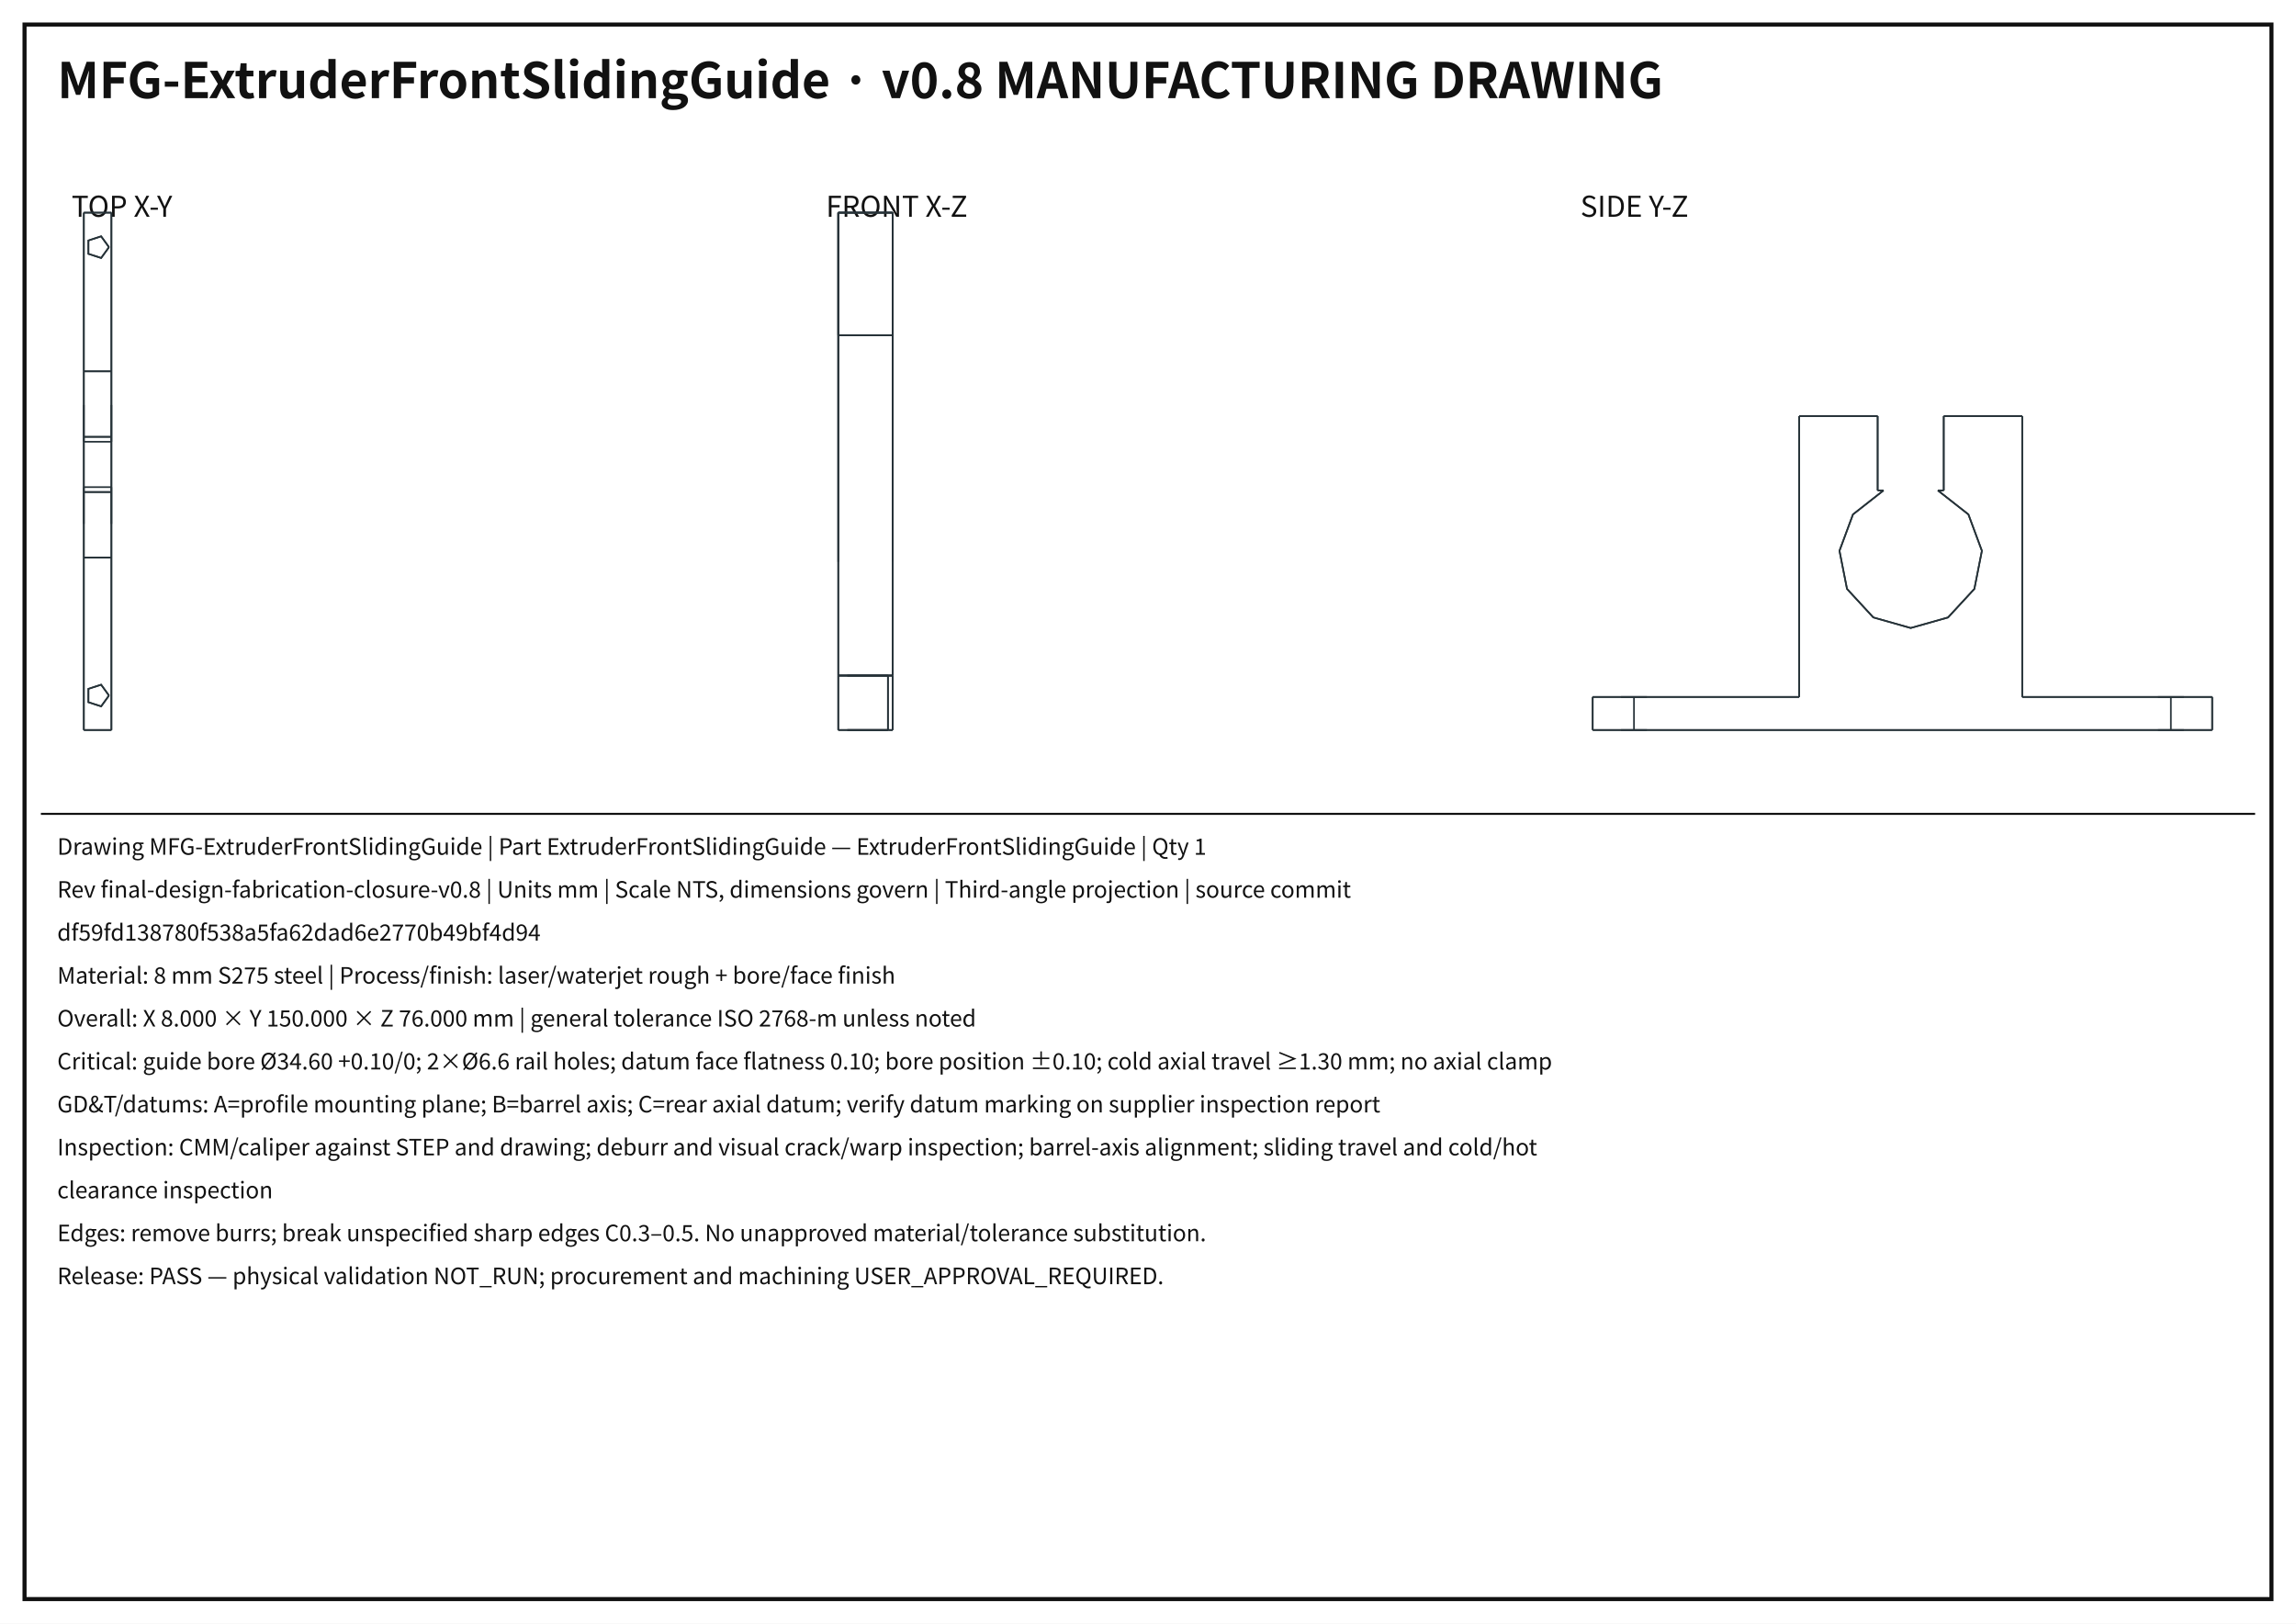
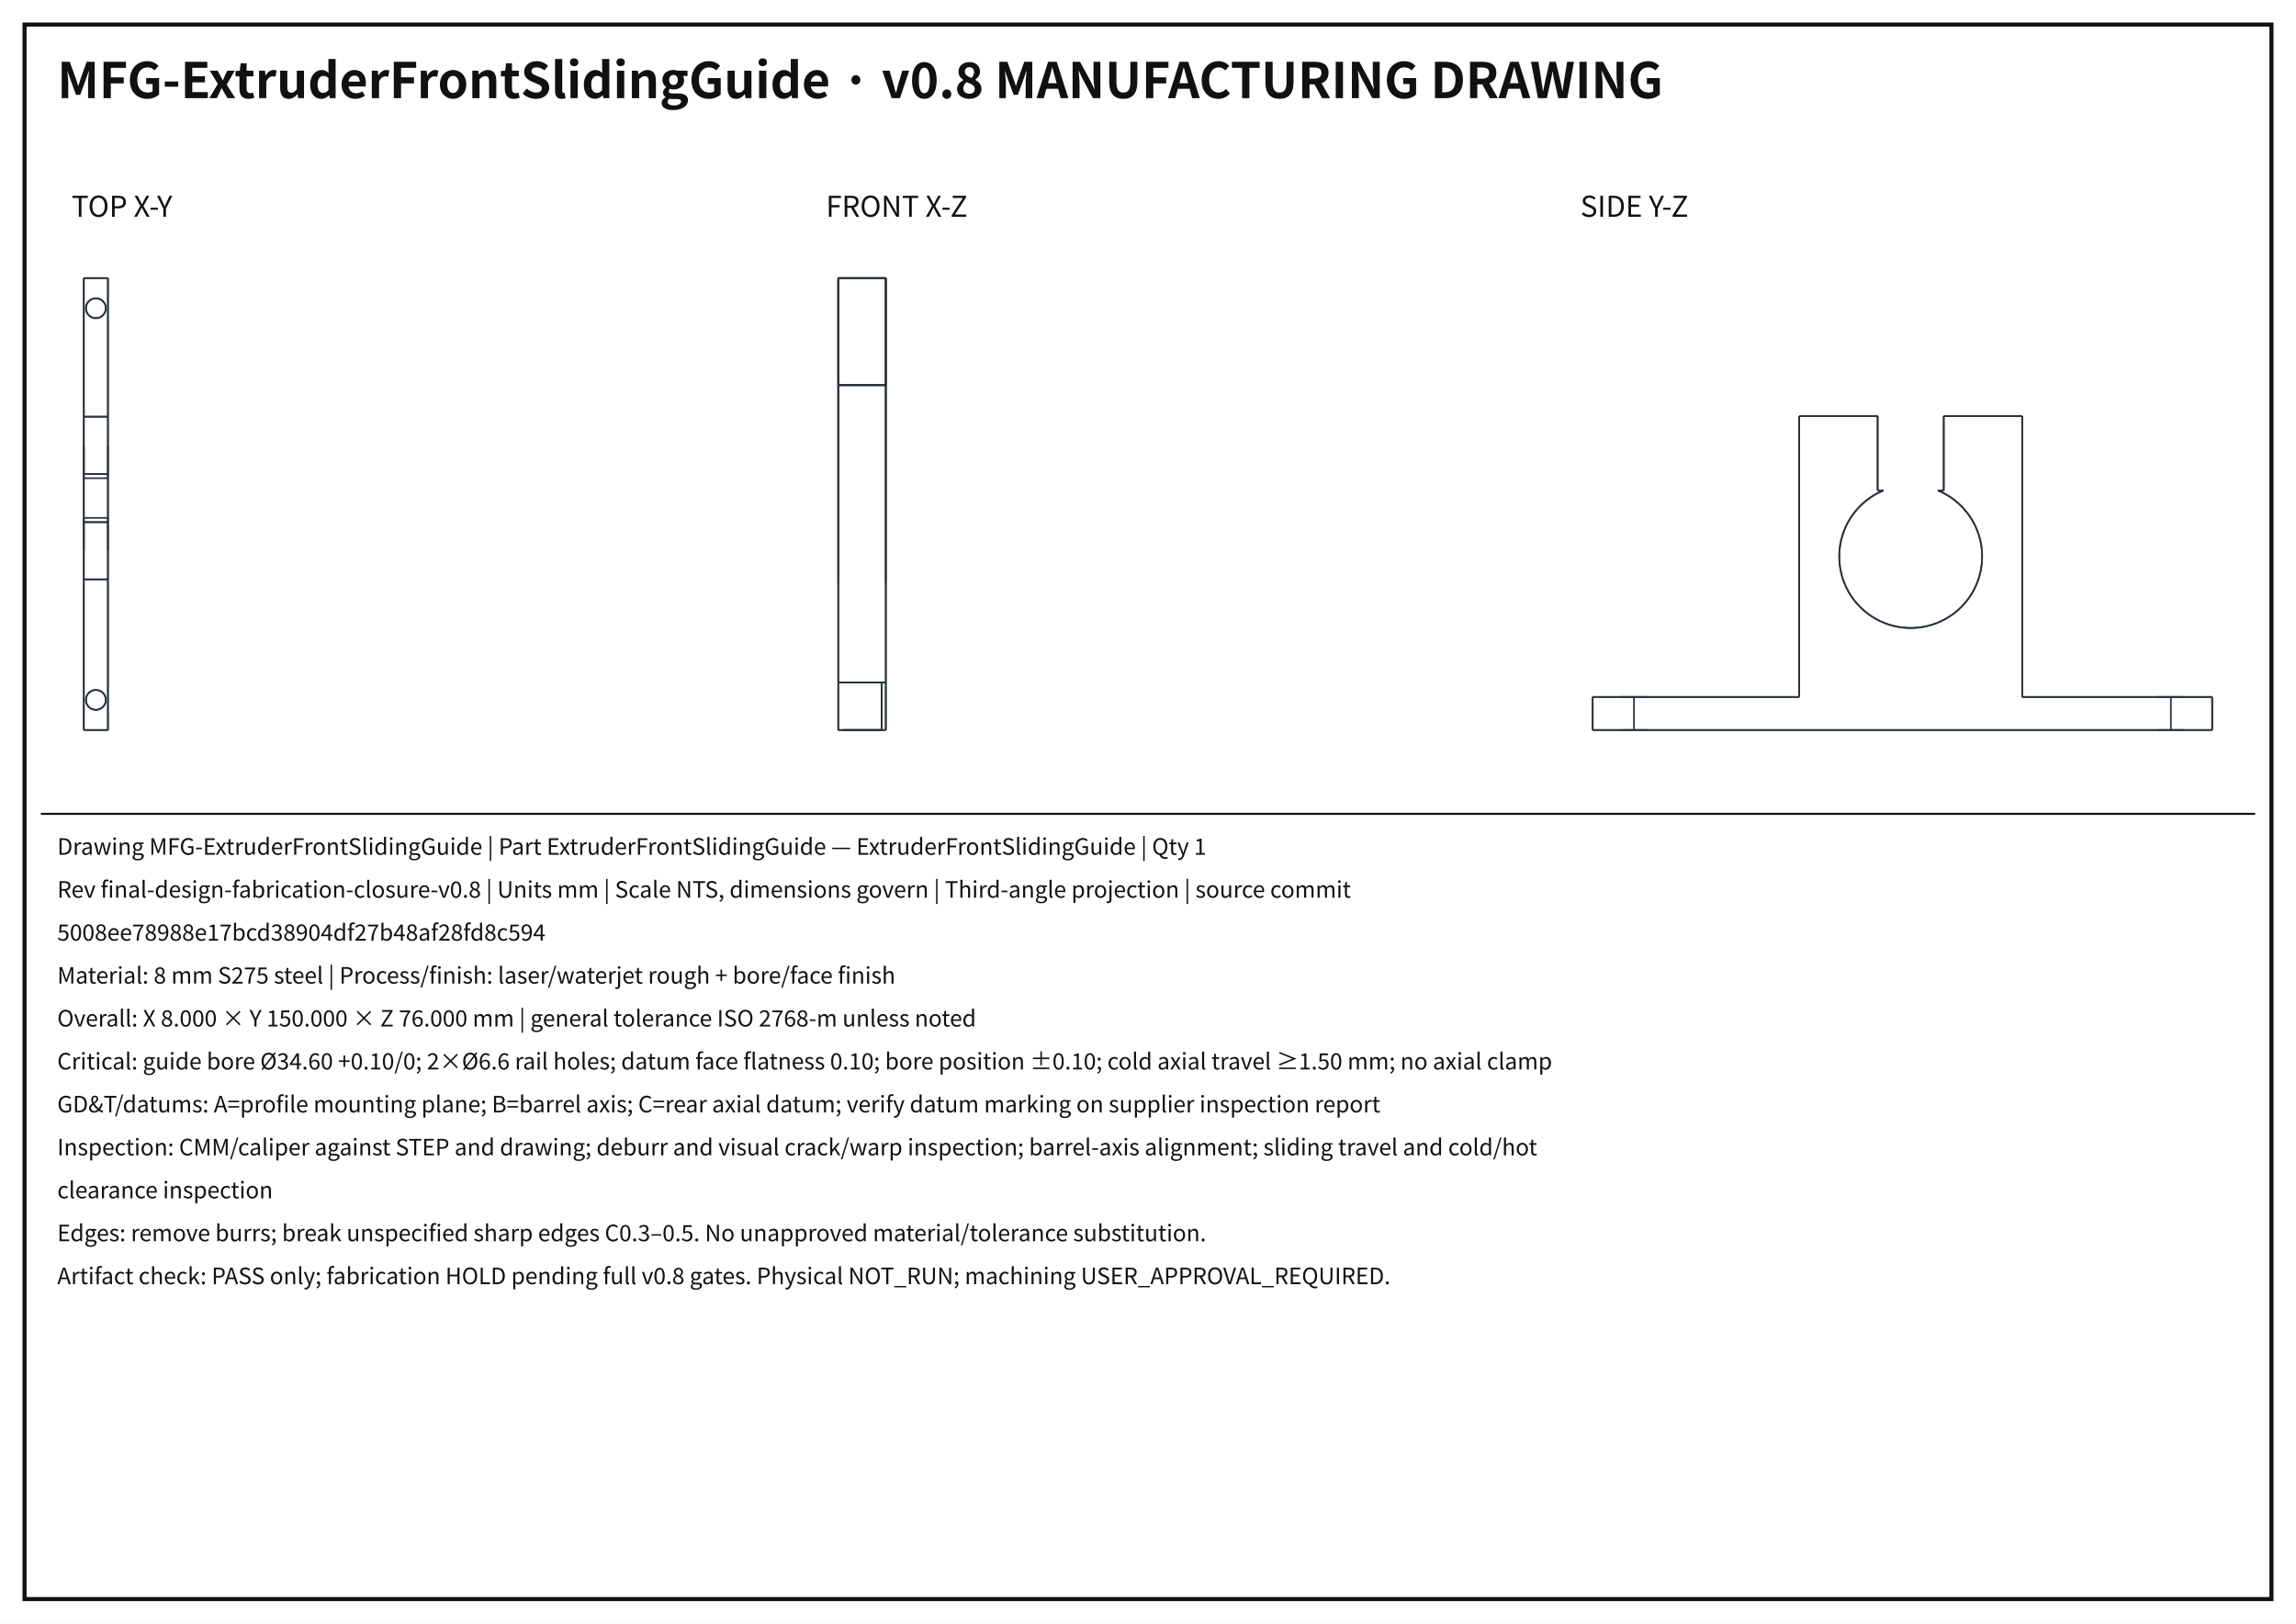
<svg xmlns="http://www.w3.org/2000/svg" width="1123" height="794" viewBox="0 0 1123 794">
  <rect width="1123" height="794" fill="white" />
  <rect x="12" y="12" width="1099" height="770" fill="none" stroke="#111" stroke-width="2" />
  <g font-family="Noto Sans CJK KR,sans-serif" fill="#111">
    <text x="28" y="48" font-size="24" font-weight="bold">MFG-ExtruderFrontSlidingGuide · v0.8 MANUFACTURING DRAWING</text>
    <text x="35" y="106" font-size="14">TOP X-Y</text>
-     <polyline points="41.00,272.67 54.49,272.67" fill="none" stroke="#263238" stroke-width="0.8" />
-     <polyline points="41.00,272.67 41.00,272.67" fill="none" stroke="#263238" stroke-width="0.8" />
-     <polyline points="41.00,272.67 54.49,272.67" fill="none" stroke="#263238" stroke-width="0.8" />
-     <polyline points="54.49,272.67 54.49,272.67" fill="none" stroke="#263238" stroke-width="0.8" />
-     <polyline points="41.00,272.67 41.00,240.62" fill="none" stroke="#263238" stroke-width="0.8" />
-     <polyline points="54.49,272.67 54.49,240.62" fill="none" stroke="#263238" stroke-width="0.8" />
-     <polyline points="41.00,240.62 54.49,240.62" fill="none" stroke="#263238" stroke-width="0.8" />
-     <polyline points="41.00,240.62 54.49,240.62" fill="none" stroke="#263238" stroke-width="0.8" />
-     <polyline points="41.00,240.62 41.00,240.62" fill="none" stroke="#263238" stroke-width="0.8" />
-     <polyline points="54.49,240.62 54.49,240.62" fill="none" stroke="#263238" stroke-width="0.8" />
-     <polyline points="41.00,240.62 41.00,238.22" fill="none" stroke="#263238" stroke-width="0.8" />
-     <polyline points="54.49,240.62 54.49,238.22" fill="none" stroke="#263238" stroke-width="0.8" />
-     <polyline points="41.00,238.22 54.49,238.22" fill="none" stroke="#263238" stroke-width="0.8" />
-     <polyline points="54.49,238.22 54.49,250.70 54.49,256.21 54.49,253.14 54.49,242.39 54.49,227.13 54.49,211.87 54.49,201.11 54.49,198.04 54.49,203.56 54.49,216.03" fill="none" stroke="#263238" stroke-width="0.8" />
-     <polyline points="41.00,238.22 41.00,250.70 41.00,256.21 41.00,253.14 41.00,242.39 41.00,227.13 41.00,211.87 41.00,201.11 41.00,198.04 41.00,203.56 41.00,216.03" fill="none" stroke="#263238" stroke-width="0.8" />
-     <polyline points="41.00,216.03 54.49,216.03" fill="none" stroke="#263238" stroke-width="0.8" />
-     <polyline points="41.00,216.03 41.00,213.63" fill="none" stroke="#263238" stroke-width="0.8" />
-     <polyline points="54.49,216.03 54.49,213.63" fill="none" stroke="#263238" stroke-width="0.8" />
-     <polyline points="41.00,213.63 54.49,213.63" fill="none" stroke="#263238" stroke-width="0.8" />
-     <polyline points="41.00,213.63 41.00,213.63" fill="none" stroke="#263238" stroke-width="0.8" />
-     <polyline points="41.00,213.63 54.49,213.63" fill="none" stroke="#263238" stroke-width="0.8" />
-     <polyline points="54.49,213.63 54.49,213.63" fill="none" stroke="#263238" stroke-width="0.8" />
-     <polyline points="41.00,213.63 41.00,181.59" fill="none" stroke="#263238" stroke-width="0.8" />
-     <polyline points="54.49,213.63 54.49,181.59" fill="none" stroke="#263238" stroke-width="0.8" />
-     <polyline points="41.00,181.59 54.49,181.59" fill="none" stroke="#263238" stroke-width="0.8" />
-     <polyline points="41.00,181.59 54.49,181.59" fill="none" stroke="#263238" stroke-width="0.8" />
-     <polyline points="41.00,181.59 41.00,181.59" fill="none" stroke="#263238" stroke-width="0.8" />
-     <polyline points="54.49,181.59 54.49,181.59" fill="none" stroke="#263238" stroke-width="0.8" />
-     <polyline points="41.00,357.00 41.00,272.67" fill="none" stroke="#263238" stroke-width="0.8" />
-     <polyline points="41.00,357.00 54.49,357.00" fill="none" stroke="#263238" stroke-width="0.8" />
-     <polyline points="54.49,357.00 54.49,272.67" fill="none" stroke="#263238" stroke-width="0.8" />
-     <polyline points="53.31,340.13 49.47,334.84 43.24,336.86 43.24,343.40 49.47,345.43 53.31,340.13" fill="none" stroke="#263238" stroke-width="0.8" />
-     <polyline points="41.00,181.59 41.00,104.00" fill="none" stroke="#263238" stroke-width="0.8" />
-     <polyline points="54.49,181.59 54.49,104.00" fill="none" stroke="#263238" stroke-width="0.8" />
-     <polyline points="41.00,104.00 54.49,104.00" fill="none" stroke="#263238" stroke-width="0.8" />
-     <polyline points="53.31,120.87 49.47,115.57 43.24,117.60 43.24,124.14 49.47,126.16 53.31,120.87" fill="none" stroke="#263238" stroke-width="0.8" />
-     <polyline points="41.00,357.00 54.49,357.00" fill="none" stroke="#263238" stroke-width="0.8" />
+     <polyline points="41.00,203.77 41.00,136.00" fill="none" stroke="#263238" stroke-width="0.8" />
+     <polyline points="41.00,203.77 52.79,203.77" fill="none" stroke="#263238" stroke-width="0.8" />
+     <polyline points="52.79,203.77 52.79,136.00" fill="none" stroke="#263238" stroke-width="0.8" />
+     <polyline points="41.00,136.00 52.79,136.00" fill="none" stroke="#263238" stroke-width="0.8" />
+     <polyline points="51.76,150.73 51.70,149.99 51.53,149.27 51.25,148.58 50.87,147.94 50.40,147.36 49.84,146.87 49.22,146.46 48.54,146.16 47.82,145.96 47.08,145.87 46.34,145.90 45.60,146.05 44.90,146.30 44.25,146.65 43.66,147.10 43.14,147.64 42.71,148.25 42.38,148.92 42.16,149.63 42.05,150.36 42.05,151.11 42.16,151.84 42.38,152.55 42.71,153.22 43.14,153.83 43.66,154.36 44.25,154.81 44.90,155.17 45.60,155.42 46.34,155.56 47.08,155.59 47.82,155.51 48.54,155.31 49.22,155.00 49.84,154.60 50.40,154.10 50.87,153.53 51.25,152.89 51.53,152.20 51.70,151.48 51.76,150.73" fill="none" stroke="#263238" stroke-width="0.8" />
+     <polyline points="41.00,136.00 52.79,136.00" fill="none" stroke="#263238" stroke-width="0.8" />
+     <polyline points="41.00,136.00 41.00,136.00" fill="none" stroke="#263238" stroke-width="0.8" />
+     <polyline points="52.79,136.00 52.79,136.00" fill="none" stroke="#263238" stroke-width="0.8" />
+     <polyline points="41.00,357.00 41.00,136.00" fill="none" stroke="#263238" stroke-width="0.8" />
+     <polyline points="41.00,357.00 52.79,357.00" fill="none" stroke="#263238" stroke-width="0.8" />
+     <polyline points="52.79,357.00 52.79,136.00" fill="none" stroke="#263238" stroke-width="0.8" />
+     <polyline points="51.76,342.27 51.70,341.52 51.53,340.80 51.25,340.11 50.87,339.47 50.40,338.90 49.84,338.40 49.22,338.00 48.54,337.69 47.82,337.49 47.08,337.41 46.34,337.44 45.60,337.58 44.90,337.83 44.25,338.19 43.66,338.64 43.14,339.17 42.71,339.78 42.38,340.45 42.16,341.16 42.05,341.89 42.05,342.64 42.16,343.37 42.38,344.08 42.71,344.75 43.14,345.36 43.66,345.90 44.25,346.35 44.90,346.70 45.60,346.95 46.34,347.10 47.08,347.13 47.82,347.04 48.54,346.84 49.22,346.54 49.84,346.13 50.40,345.64 50.87,345.06 51.25,344.42 51.53,343.73 51.70,343.01 51.76,342.27" fill="none" stroke="#263238" stroke-width="0.8" />
+     <polyline points="51.76,150.73 51.70,149.99 51.53,149.27 51.25,148.58 50.87,147.94 50.40,147.36 49.84,146.87 49.22,146.46 48.54,146.16 47.82,145.96 47.08,145.87 46.34,145.90 45.60,146.05 44.90,146.30 44.25,146.65 43.66,147.10 43.14,147.64 42.71,148.25 42.38,148.92 42.16,149.63 42.05,150.36 42.05,151.11 42.16,151.84 42.38,152.55 42.71,153.22 43.14,153.83 43.66,154.36 44.25,154.81 44.90,155.17 45.60,155.42 46.34,155.56 47.08,155.59 47.82,155.51 48.54,155.31 49.22,155.00 49.84,154.60 50.40,154.10 50.87,153.53 51.25,152.89 51.53,152.20 51.70,151.48 51.76,150.73" fill="none" stroke="#263238" stroke-width="0.8" />
    <polyline points="41.00,357.00 41.00,357.00" fill="none" stroke="#263238" stroke-width="0.8" />
-     <polyline points="54.49,357.00 54.49,357.00" fill="none" stroke="#263238" stroke-width="0.8" />
-     <polyline points="41.00,104.00 54.49,104.00" fill="none" stroke="#263238" stroke-width="0.8" />
-     <polyline points="41.00,104.00 41.00,104.00" fill="none" stroke="#263238" stroke-width="0.8" />
-     <polyline points="54.49,104.00 54.49,104.00" fill="none" stroke="#263238" stroke-width="0.8" />
-     <polyline points="41.00,357.00 41.00,104.00" fill="none" stroke="#263238" stroke-width="0.8" />
-     <polyline points="54.49,357.00 54.49,104.00" fill="none" stroke="#263238" stroke-width="0.8" />
-     <polyline points="53.31,340.13 49.47,334.84 43.24,336.86 43.24,343.40 49.47,345.43 53.31,340.13" fill="none" stroke="#263238" stroke-width="0.8" />
-     <polyline points="53.31,120.87 49.47,115.57 43.24,117.60 43.24,124.14 49.47,126.16 53.31,120.87" fill="none" stroke="#263238" stroke-width="0.8" />
-     <polyline points="53.31,340.13 53.31,340.13" fill="none" stroke="#263238" stroke-width="0.8" />
-     <polyline points="53.31,120.87 53.31,120.87" fill="none" stroke="#263238" stroke-width="0.8" />
+     <polyline points="41.00,357.00 52.79,357.00" fill="none" stroke="#263238" stroke-width="0.8" />
+     <polyline points="52.79,357.00 52.79,357.00" fill="none" stroke="#263238" stroke-width="0.8" />
+     <polyline points="41.00,357.00 41.00,283.33" fill="none" stroke="#263238" stroke-width="0.8" />
+     <polyline points="52.79,357.00 52.79,283.33" fill="none" stroke="#263238" stroke-width="0.8" />
+     <polyline points="41.00,283.33 52.79,283.33" fill="none" stroke="#263238" stroke-width="0.8" />
+     <polyline points="51.76,342.27 51.70,341.52 51.53,340.80 51.25,340.11 50.87,339.47 50.40,338.90 49.84,338.40 49.22,338.00 48.54,337.69 47.82,337.49 47.08,337.41 46.34,337.44 45.60,337.58 44.90,337.83 44.25,338.19 43.66,338.64 43.14,339.17 42.71,339.78 42.38,340.45 42.16,341.16 42.05,341.89 42.05,342.64 42.16,343.37 42.38,344.08 42.71,344.75 43.14,345.36 43.66,345.90 44.25,346.35 44.90,346.70 45.60,346.95 46.34,347.10 47.08,347.13 47.82,347.04 48.54,346.84 49.22,346.54 49.84,346.13 50.40,345.64 50.87,345.06 51.25,344.42 51.53,343.73 51.70,343.01 51.76,342.27" fill="none" stroke="#263238" stroke-width="0.8" />
+     <polyline points="41.00,283.33 41.00,283.33" fill="none" stroke="#263238" stroke-width="0.8" />
+     <polyline points="41.00,283.33 52.79,283.33" fill="none" stroke="#263238" stroke-width="0.8" />
+     <polyline points="52.79,283.33 52.79,283.33" fill="none" stroke="#263238" stroke-width="0.8" />
+     <polyline points="51.76,342.27 51.76,342.27" fill="none" stroke="#263238" stroke-width="0.8" />
+     <polyline points="41.00,283.33 41.00,255.34" fill="none" stroke="#263238" stroke-width="0.8" />
+     <polyline points="52.79,283.33 52.79,255.34" fill="none" stroke="#263238" stroke-width="0.8" />
+     <polyline points="41.00,255.34 52.79,255.34" fill="none" stroke="#263238" stroke-width="0.8" />
+     <polyline points="41.00,255.34 52.79,255.34" fill="none" stroke="#263238" stroke-width="0.8" />
+     <polyline points="41.00,255.34 41.00,255.34" fill="none" stroke="#263238" stroke-width="0.8" />
+     <polyline points="52.79,255.34 52.79,255.34" fill="none" stroke="#263238" stroke-width="0.8" />
+     <polyline points="41.00,255.34 41.00,253.25" fill="none" stroke="#263238" stroke-width="0.8" />
+     <polyline points="52.79,255.34 52.79,253.25" fill="none" stroke="#263238" stroke-width="0.8" />
+     <polyline points="41.00,253.25 52.79,253.25" fill="none" stroke="#263238" stroke-width="0.8" />
+     <polyline points="52.79,253.25 52.79,254.83 52.79,256.35 52.79,257.82 52.79,259.22 52.79,260.55 52.79,261.80 52.79,262.96 52.79,264.04 52.79,265.02 52.79,265.91 52.79,266.69 52.79,267.36 52.79,267.92 52.79,268.37 52.79,268.71 52.79,268.93 52.79,269.03 52.79,269.02 52.79,268.89 52.79,268.64 52.79,268.27 52.79,267.80 52.79,267.21 52.79,266.51 52.79,265.70 52.79,264.79 52.79,263.79 52.79,262.69 52.79,261.50 52.79,260.23 52.79,258.89 52.79,257.47 52.79,255.99 52.79,254.45 52.79,252.86 52.79,251.22 52.79,249.56 52.79,247.86 52.79,246.15 52.79,244.42 52.79,242.69 52.79,240.96 52.79,239.25 52.79,237.55 52.79,235.88 52.79,234.25 52.79,232.66 52.79,231.12 52.79,229.64 52.79,228.22 52.79,226.87 52.79,225.60 52.79,224.42 52.79,223.32 52.79,222.31 52.79,221.41 52.79,220.60 52.79,219.90 52.79,219.31 52.79,218.83 52.79,218.47 52.79,218.22 52.79,218.09 52.79,218.07 52.79,218.18 52.79,218.40 52.79,218.73 52.79,219.18 52.79,219.75 52.79,220.42 52.79,221.20 52.79,222.08 52.79,223.07 52.79,224.14 52.79,225.31 52.79,226.56 52.79,227.89 52.79,229.29 52.79,230.76 52.79,232.28 52.79,233.86" fill="none" stroke="#263238" stroke-width="0.8" />
+     <polyline points="41.00,253.25 41.00,254.83 41.00,256.35 41.00,257.82 41.00,259.22 41.00,260.55 41.00,261.80 41.00,262.96 41.00,264.04 41.00,265.02 41.00,265.91 41.00,266.69 41.00,267.36 41.00,267.92 41.00,268.37 41.00,268.71 41.00,268.93 41.00,269.03 41.00,269.02 41.00,268.89 41.00,268.64 41.00,268.27 41.00,267.80 41.00,267.21 41.00,266.51 41.00,265.70 41.00,264.79 41.00,263.79 41.00,262.69 41.00,261.50 41.00,260.23 41.00,258.89 41.00,257.47 41.00,255.99 41.00,254.45 41.00,252.86 41.00,251.22 41.00,249.56 41.00,247.86 41.00,246.15 41.00,244.42 41.00,242.69 41.00,240.96 41.00,239.25 41.00,237.55 41.00,235.88 41.00,234.25 41.00,232.66 41.00,231.12 41.00,229.64 41.00,228.22 41.00,226.87 41.00,225.60 41.00,224.42 41.00,223.32 41.00,222.31 41.00,221.41 41.00,220.60 41.00,219.90 41.00,219.31 41.00,218.83 41.00,218.47 41.00,218.22 41.00,218.09 41.00,218.07 41.00,218.18 41.00,218.40 41.00,218.73 41.00,219.18 41.00,219.75 41.00,220.42 41.00,221.20 41.00,222.08 41.00,223.07 41.00,224.14 41.00,225.31 41.00,226.56 41.00,227.89 41.00,229.29 41.00,230.76 41.00,232.28 41.00,233.86" fill="none" stroke="#263238" stroke-width="0.8" />
+     <polyline points="41.00,233.86 52.79,233.86" fill="none" stroke="#263238" stroke-width="0.8" />
+     <polyline points="41.00,233.86 41.00,231.77" fill="none" stroke="#263238" stroke-width="0.8" />
+     <polyline points="52.79,233.86 52.79,231.77" fill="none" stroke="#263238" stroke-width="0.8" />
+     <polyline points="41.00,231.77 52.79,231.77" fill="none" stroke="#263238" stroke-width="0.8" />
+     <polyline points="41.00,231.77 41.00,231.77" fill="none" stroke="#263238" stroke-width="0.8" />
+     <polyline points="41.00,231.77 52.79,231.77" fill="none" stroke="#263238" stroke-width="0.8" />
+     <polyline points="52.79,231.77 52.79,231.77" fill="none" stroke="#263238" stroke-width="0.8" />
+     <polyline points="41.00,231.77 41.00,203.77" fill="none" stroke="#263238" stroke-width="0.8" />
+     <polyline points="52.79,231.77 52.79,203.77" fill="none" stroke="#263238" stroke-width="0.8" />
+     <polyline points="41.00,203.77 52.79,203.77" fill="none" stroke="#263238" stroke-width="0.8" />
+     <polyline points="41.00,203.77 41.00,203.77" fill="none" stroke="#263238" stroke-width="0.8" />
+     <polyline points="52.79,203.77 52.79,203.77" fill="none" stroke="#263238" stroke-width="0.8" />
+     <polyline points="51.76,150.73 51.76,150.73" fill="none" stroke="#263238" stroke-width="0.8" />
    <text x="404" y="106" font-size="14">FRONT X-Z</text>
-     <polyline points="410.00,330.37 436.63,330.37" fill="none" stroke="#263238" stroke-width="0.8" />
-     <polyline points="410.00,330.37 410.00,104.00" fill="none" stroke="#263238" stroke-width="0.8" />
-     <polyline points="410.00,104.00 436.63,104.00" fill="none" stroke="#263238" stroke-width="0.8" />
-     <polyline points="436.63,330.37 436.63,104.00" fill="none" stroke="#263238" stroke-width="0.8" />
-     <polyline points="410.00,104.00 410.00,104.00" fill="none" stroke="#263238" stroke-width="0.8" />
-     <polyline points="436.63,104.00 436.63,104.00" fill="none" stroke="#263238" stroke-width="0.8" />
-     <polyline points="410.00,104.00 436.63,104.00" fill="none" stroke="#263238" stroke-width="0.8" />
-     <polyline points="410.00,163.92 436.63,163.92" fill="none" stroke="#263238" stroke-width="0.8" />
-     <polyline points="410.00,163.92 410.00,104.00" fill="none" stroke="#263238" stroke-width="0.8" />
-     <polyline points="436.63,163.92 436.63,104.00" fill="none" stroke="#263238" stroke-width="0.8" />
-     <polyline points="410.00,163.92 410.00,163.92" fill="none" stroke="#263238" stroke-width="0.8" />
-     <polyline points="436.63,163.92 436.63,163.92" fill="none" stroke="#263238" stroke-width="0.8" />
-     <polyline points="410.00,163.92 436.63,163.92" fill="none" stroke="#263238" stroke-width="0.8" />
-     <polyline points="436.63,163.92 436.63,183.24 436.63,212.58 436.63,243.28 436.63,266.27 436.63,274.78 436.63,266.27 436.63,243.28 436.63,212.58 436.63,183.24 436.63,163.92" fill="none" stroke="#263238" stroke-width="0.8" />
-     <polyline points="410.00,163.92 410.00,183.24 410.00,212.58 410.00,243.28 410.00,266.27 410.00,274.78 410.00,266.27 410.00,243.28 410.00,212.58 410.00,183.24 410.00,163.92" fill="none" stroke="#263238" stroke-width="0.8" />
-     <polyline points="410.00,163.92 436.63,163.92" fill="none" stroke="#263238" stroke-width="0.8" />
-     <polyline points="410.00,163.92 410.00,163.92" fill="none" stroke="#263238" stroke-width="0.8" />
-     <polyline points="436.63,163.92 436.63,163.92" fill="none" stroke="#263238" stroke-width="0.8" />
-     <polyline points="410.00,163.92 436.63,163.92" fill="none" stroke="#263238" stroke-width="0.8" />
-     <polyline points="410.00,163.92 410.00,104.00" fill="none" stroke="#263238" stroke-width="0.8" />
-     <polyline points="410.00,104.00 436.63,104.00" fill="none" stroke="#263238" stroke-width="0.8" />
-     <polyline points="436.63,163.92 436.63,104.00" fill="none" stroke="#263238" stroke-width="0.8" />
-     <polyline points="410.00,104.00 410.00,104.00" fill="none" stroke="#263238" stroke-width="0.8" />
-     <polyline points="436.63,104.00 436.63,104.00" fill="none" stroke="#263238" stroke-width="0.8" />
-     <polyline points="410.00,104.00 436.63,104.00" fill="none" stroke="#263238" stroke-width="0.8" />
-     <polyline points="410.00,330.37 436.63,330.37" fill="none" stroke="#263238" stroke-width="0.8" />
-     <polyline points="410.00,330.37 410.00,104.00" fill="none" stroke="#263238" stroke-width="0.8" />
-     <polyline points="436.63,330.37 436.63,104.00" fill="none" stroke="#263238" stroke-width="0.8" />
-     <polyline points="410.00,330.37 410.00,330.37" fill="none" stroke="#263238" stroke-width="0.8" />
-     <polyline points="410.00,330.37 436.63,330.37" fill="none" stroke="#263238" stroke-width="0.8" />
-     <polyline points="436.63,330.37 436.63,330.37" fill="none" stroke="#263238" stroke-width="0.8" />
-     <polyline points="434.30,330.37 426.71,330.37 414.43,330.37 414.43,330.37 426.71,330.37 434.30,330.37" fill="none" stroke="#263238" stroke-width="0.8" />
-     <polyline points="410.00,330.37 410.00,330.37" fill="none" stroke="#263238" stroke-width="0.8" />
-     <polyline points="436.63,330.37 436.63,330.37" fill="none" stroke="#263238" stroke-width="0.8" />
-     <polyline points="410.00,330.37 436.63,330.37" fill="none" stroke="#263238" stroke-width="0.8" />
-     <polyline points="434.30,330.37 426.71,330.37 414.43,330.37 414.43,330.37 426.71,330.37 434.30,330.37" fill="none" stroke="#263238" stroke-width="0.8" />
-     <polyline points="410.00,357.00 436.63,357.00" fill="none" stroke="#263238" stroke-width="0.8" />
-     <polyline points="410.00,357.00 410.00,330.37" fill="none" stroke="#263238" stroke-width="0.8" />
-     <polyline points="436.63,357.00 436.63,330.37" fill="none" stroke="#263238" stroke-width="0.8" />
-     <polyline points="410.00,357.00 436.63,357.00" fill="none" stroke="#263238" stroke-width="0.8" />
-     <polyline points="410.00,357.00 410.00,330.37" fill="none" stroke="#263238" stroke-width="0.8" />
-     <polyline points="436.63,357.00 436.63,330.37" fill="none" stroke="#263238" stroke-width="0.8" />
+     <polyline points="410.00,333.74 410.00,333.74" fill="none" stroke="#263238" stroke-width="0.8" />
+     <polyline points="410.00,333.74 433.26,333.74" fill="none" stroke="#263238" stroke-width="0.8" />
+     <polyline points="433.26,333.74 433.26,333.74" fill="none" stroke="#263238" stroke-width="0.8" />
+     <polyline points="410.00,333.74 433.26,333.74" fill="none" stroke="#263238" stroke-width="0.8" />
+     <polyline points="431.23,333.74 431.12,333.74 430.78,333.74 430.23,333.74 429.48,333.74 428.55,333.74 427.45,333.74 426.22,333.74 424.88,333.74 423.46,333.74 422.00,333.74 420.53,333.74 419.09,333.74 417.71,333.74 416.42,333.74 415.25,333.74 414.23,333.74 413.38,333.74 412.73,333.74 412.29,333.74 412.06,333.74 412.06,333.74 412.29,333.74 412.73,333.74 413.38,333.74 414.23,333.74 415.25,333.74 416.42,333.74 417.71,333.74 419.09,333.74 420.53,333.74 422.00,333.74 423.46,333.74 424.88,333.74 426.22,333.74 427.45,333.74 428.55,333.74 429.48,333.74 430.23,333.74 430.78,333.74 431.12,333.74 431.23,333.74" fill="none" stroke="#263238" stroke-width="0.8" />
+     <polyline points="410.00,357.00 433.26,357.00" fill="none" stroke="#263238" stroke-width="0.8" />
+     <polyline points="410.00,357.00 410.00,333.74" fill="none" stroke="#263238" stroke-width="0.8" />
+     <polyline points="433.26,357.00 433.26,333.74" fill="none" stroke="#263238" stroke-width="0.8" />
    <polyline points="410.00,357.00 410.00,357.00" fill="none" stroke="#263238" stroke-width="0.8" />
-     <polyline points="436.63,357.00 436.63,357.00" fill="none" stroke="#263238" stroke-width="0.8" />
-     <polyline points="434.30,357.00 426.71,357.00 414.43,357.00 414.43,357.00 426.71,357.00 434.30,357.00" fill="none" stroke="#263238" stroke-width="0.8" />
-     <polyline points="434.30,357.00 426.71,357.00 414.43,357.00 414.43,357.00 426.71,357.00 434.30,357.00" fill="none" stroke="#263238" stroke-width="0.8" />
-     <polyline points="434.30,357.00 434.30,330.37" fill="none" stroke="#263238" stroke-width="0.8" />
-     <polyline points="434.30,357.00 434.30,330.37" fill="none" stroke="#263238" stroke-width="0.8" />
+     <polyline points="410.00,357.00 433.26,357.00" fill="none" stroke="#263238" stroke-width="0.8" />
+     <polyline points="433.26,357.00 433.26,357.00" fill="none" stroke="#263238" stroke-width="0.8" />
+     <polyline points="431.23,357.00 431.12,357.00 430.78,357.00 430.23,357.00 429.48,357.00 428.55,357.00 427.45,357.00 426.22,357.00 424.88,357.00 423.46,357.00 422.00,357.00 420.53,357.00 419.09,357.00 417.71,357.00 416.42,357.00 415.25,357.00 414.23,357.00 413.38,357.00 412.73,357.00 412.29,357.00 412.06,357.00 412.06,357.00 412.29,357.00 412.73,357.00 413.38,357.00 414.23,357.00 415.25,357.00 416.42,357.00 417.71,357.00 419.09,357.00 420.53,357.00 422.00,357.00 423.46,357.00 424.88,357.00 426.22,357.00 427.45,357.00 428.55,357.00 429.48,357.00 430.23,357.00 430.78,357.00 431.12,357.00 431.23,357.00" fill="none" stroke="#263238" stroke-width="0.8" />
+     <polyline points="431.23,357.00 431.12,357.00 430.78,357.00 430.23,357.00 429.48,357.00 428.55,357.00 427.45,357.00 426.22,357.00 424.88,357.00 423.46,357.00 422.00,357.00 420.53,357.00 419.09,357.00 417.71,357.00 416.42,357.00 415.25,357.00 414.23,357.00 413.38,357.00 412.73,357.00 412.29,357.00 412.06,357.00 412.06,357.00 412.29,357.00 412.73,357.00 413.38,357.00 414.23,357.00 415.25,357.00 416.42,357.00 417.71,357.00 419.09,357.00 420.53,357.00 422.00,357.00 423.46,357.00 424.88,357.00 426.22,357.00 427.45,357.00 428.55,357.00 429.48,357.00 430.23,357.00 430.78,357.00 431.12,357.00 431.23,357.00" fill="none" stroke="#263238" stroke-width="0.8" />
+     <polyline points="410.00,357.00 410.00,333.74" fill="none" stroke="#263238" stroke-width="0.8" />
+     <polyline points="410.00,333.74 433.26,333.74" fill="none" stroke="#263238" stroke-width="0.8" />
+     <polyline points="433.26,357.00 433.26,333.74" fill="none" stroke="#263238" stroke-width="0.8" />
+     <polyline points="410.00,333.74 410.00,333.74" fill="none" stroke="#263238" stroke-width="0.8" />
+     <polyline points="433.26,333.74 433.26,333.74" fill="none" stroke="#263238" stroke-width="0.8" />
+     <polyline points="410.00,333.74 433.26,333.74" fill="none" stroke="#263238" stroke-width="0.8" />
+     <polyline points="431.23,333.74 431.12,333.74 430.78,333.74 430.23,333.74 429.48,333.74 428.55,333.74 427.45,333.74 426.22,333.74 424.88,333.74 423.46,333.74 422.00,333.74 420.53,333.74 419.09,333.74 417.71,333.74 416.42,333.74 415.25,333.74 414.23,333.74 413.38,333.74 412.73,333.74 412.29,333.74 412.06,333.74 412.06,333.74 412.29,333.74 412.73,333.74 413.38,333.74 414.23,333.74 415.25,333.74 416.42,333.74 417.71,333.74 419.09,333.74 420.53,333.74 422.00,333.74 423.46,333.74 424.88,333.74 426.22,333.74 427.45,333.74 428.55,333.74 429.48,333.74 430.23,333.74 430.78,333.74 431.12,333.74 431.23,333.74" fill="none" stroke="#263238" stroke-width="0.8" />
+     <polyline points="410.00,333.74 410.00,136.00" fill="none" stroke="#263238" stroke-width="0.8" />
+     <polyline points="410.00,136.00 433.26,136.00" fill="none" stroke="#263238" stroke-width="0.8" />
+     <polyline points="433.26,333.74 433.26,136.00" fill="none" stroke="#263238" stroke-width="0.8" />
+     <polyline points="431.23,357.00 431.23,333.74" fill="none" stroke="#263238" stroke-width="0.8" />
+     <polyline points="410.00,136.00 410.00,136.00" fill="none" stroke="#263238" stroke-width="0.8" />
+     <polyline points="433.26,136.00 433.26,136.00" fill="none" stroke="#263238" stroke-width="0.8" />
+     <polyline points="410.00,136.00 433.26,136.00" fill="none" stroke="#263238" stroke-width="0.8" />
+     <polyline points="410.00,188.34 433.26,188.34" fill="none" stroke="#263238" stroke-width="0.8" />
+     <polyline points="410.00,188.34 410.00,136.00" fill="none" stroke="#263238" stroke-width="0.8" />
+     <polyline points="433.26,188.34 433.26,136.00" fill="none" stroke="#263238" stroke-width="0.8" />
+     <polyline points="410.00,188.34 410.00,188.34" fill="none" stroke="#263238" stroke-width="0.8" />
+     <polyline points="433.26,188.34 433.26,188.34" fill="none" stroke="#263238" stroke-width="0.8" />
+     <polyline points="410.00,188.34 433.26,188.34" fill="none" stroke="#263238" stroke-width="0.8" />
+     <polyline points="433.26,188.34 433.26,189.75 433.26,191.36 433.26,193.18 433.26,195.18 433.26,197.38 433.26,199.74 433.26,202.26 433.26,204.94 433.26,207.75 433.26,210.69 433.26,213.74 433.26,216.89 433.26,220.12 433.26,223.42 433.26,226.77 433.26,230.16 433.26,233.57 433.26,236.99 433.26,240.40 433.26,243.78 433.26,247.12 433.26,250.40 433.26,253.62 433.26,256.74 433.26,259.77 433.26,262.68 433.26,265.46 433.26,268.10 433.26,270.59 433.26,272.91 433.26,275.06 433.26,277.02 433.26,278.78 433.26,280.35 433.26,281.70 433.26,282.84 433.26,283.76 433.26,284.45 433.26,284.91 433.26,285.15 433.26,285.15 433.26,284.91 433.26,284.45 433.26,283.76 433.26,282.84 433.26,281.70 433.26,280.35 433.26,278.78 433.26,277.02 433.26,275.06 433.26,272.91 433.26,270.59 433.26,268.10 433.26,265.46 433.26,262.68 433.26,259.77 433.26,256.74 433.26,253.62 433.26,250.40 433.26,247.12 433.26,243.78 433.26,240.40 433.26,236.99 433.26,233.57 433.26,230.16 433.26,226.77 433.26,223.42 433.26,220.12 433.26,216.89 433.26,213.74 433.26,210.69 433.26,207.75 433.26,204.94 433.26,202.26 433.26,199.74 433.26,197.38 433.26,195.18 433.26,193.18 433.26,191.36 433.26,189.75 433.26,188.34" fill="none" stroke="#263238" stroke-width="0.8" />
+     <polyline points="410.00,188.34 410.00,189.75 410.00,191.36 410.00,193.18 410.00,195.18 410.00,197.38 410.00,199.74 410.00,202.26 410.00,204.94 410.00,207.75 410.00,210.69 410.00,213.74 410.00,216.89 410.00,220.12 410.00,223.42 410.00,226.77 410.00,230.16 410.00,233.57 410.00,236.99 410.00,240.40 410.00,243.78 410.00,247.12 410.00,250.40 410.00,253.62 410.00,256.74 410.00,259.77 410.00,262.68 410.00,265.46 410.00,268.10 410.00,270.59 410.00,272.91 410.00,275.06 410.00,277.02 410.00,278.78 410.00,280.35 410.00,281.70 410.00,282.84 410.00,283.76 410.00,284.45 410.00,284.91 410.00,285.15 410.00,285.15 410.00,284.91 410.00,284.45 410.00,283.76 410.00,282.84 410.00,281.70 410.00,280.35 410.00,278.78 410.00,277.02 410.00,275.06 410.00,272.91 410.00,270.59 410.00,268.10 410.00,265.46 410.00,262.68 410.00,259.77 410.00,256.74 410.00,253.62 410.00,250.40 410.00,247.12 410.00,243.78 410.00,240.40 410.00,236.99 410.00,233.57 410.00,230.16 410.00,226.77 410.00,223.42 410.00,220.12 410.00,216.89 410.00,213.74 410.00,210.69 410.00,207.75 410.00,204.94 410.00,202.26 410.00,199.74 410.00,197.38 410.00,195.18 410.00,193.18 410.00,191.36 410.00,189.75 410.00,188.34" fill="none" stroke="#263238" stroke-width="0.8" />
+     <polyline points="410.00,188.34 433.26,188.34" fill="none" stroke="#263238" stroke-width="0.8" />
+     <polyline points="410.00,188.34 410.00,188.34" fill="none" stroke="#263238" stroke-width="0.8" />
+     <polyline points="433.26,188.34 433.26,188.34" fill="none" stroke="#263238" stroke-width="0.8" />
+     <polyline points="410.00,188.34 433.26,188.34" fill="none" stroke="#263238" stroke-width="0.8" />
+     <polyline points="410.00,188.34 410.00,136.00" fill="none" stroke="#263238" stroke-width="0.8" />
+     <polyline points="410.00,136.00 433.26,136.00" fill="none" stroke="#263238" stroke-width="0.8" />
+     <polyline points="433.26,188.34 433.26,136.00" fill="none" stroke="#263238" stroke-width="0.8" />
+     <polyline points="410.00,136.00 410.00,136.00" fill="none" stroke="#263238" stroke-width="0.8" />
+     <polyline points="433.26,136.00 433.26,136.00" fill="none" stroke="#263238" stroke-width="0.8" />
+     <polyline points="410.00,136.00 433.26,136.00" fill="none" stroke="#263238" stroke-width="0.8" />
+     <polyline points="410.00,333.74 410.00,136.00" fill="none" stroke="#263238" stroke-width="0.8" />
+     <polyline points="433.26,333.74 433.26,136.00" fill="none" stroke="#263238" stroke-width="0.8" />
+     <polyline points="431.23,357.00 431.23,333.74" fill="none" stroke="#263238" stroke-width="0.8" />
    <text x="773" y="106" font-size="14">SIDE Y-Z</text>
+     <polyline points="989.08,340.84 1082.00,340.84" fill="none" stroke="#263238" stroke-width="0.8" />
+     <polyline points="989.08,340.84 989.08,340.84" fill="none" stroke="#263238" stroke-width="0.8" />
+     <polyline points="989.08,340.84 1082.00,340.84" fill="none" stroke="#263238" stroke-width="0.8" />
+     <polyline points="1082.00,340.84 1082.00,340.84" fill="none" stroke="#263238" stroke-width="0.8" />
+     <polyline points="1061.80,340.84 1062.82,340.84 1063.81,340.84 1064.76,340.84 1065.64,340.84 1066.42,340.84 1067.10,340.84 1067.66,340.84 1068.07,340.84 1068.34,340.84 1068.46,340.84 1068.42,340.84 1068.23,340.84 1067.88,340.84 1067.40,340.84 1066.78,340.84 1066.04,340.84 1065.21,340.84 1064.29,340.84 1063.32,340.84 1062.31,340.84 1061.29,340.84 1060.28,340.84 1059.31,340.84 1058.39,340.84 1057.56,340.84 1056.82,340.84 1056.20,340.84 1055.72,340.84 1055.37,340.84 1055.18,340.84 1055.14,340.84 1055.26,340.84 1055.53,340.84 1055.94,340.84 1056.50,340.84 1057.18,340.84 1057.96,340.84 1058.84,340.84 1059.79,340.84 1060.78,340.84 1061.80,340.84" fill="none" stroke="#263238" stroke-width="0.8" />
+     <polyline points="1082.00,357.00 1082.00,357.00" fill="none" stroke="#263238" stroke-width="0.8" />
+     <polyline points="1082.00,357.00 1082.00,340.84" fill="none" stroke="#263238" stroke-width="0.8" />
+     <polyline points="1082.00,357.00 1082.00,340.84" fill="none" stroke="#263238" stroke-width="0.8" />
+     <polyline points="779.00,357.00 1082.00,357.00" fill="none" stroke="#263238" stroke-width="0.8" />
+     <polyline points="779.00,357.00 779.00,357.00" fill="none" stroke="#263238" stroke-width="0.8" />
+     <polyline points="779.00,357.00 1082.00,357.00" fill="none" stroke="#263238" stroke-width="0.8" />
+     <polyline points="799.20,357.00 800.22,357.00 801.21,357.00 802.16,357.00 803.04,357.00 803.82,357.00 804.50,357.00 805.06,357.00 805.47,357.00 805.74,357.00 805.86,357.00 805.82,357.00 805.63,357.00 805.28,357.00 804.80,357.00 804.18,357.00 803.44,357.00 802.61,357.00 801.69,357.00 800.72,357.00 799.71,357.00 798.69,357.00 797.68,357.00 796.71,357.00 795.79,357.00 794.96,357.00 794.22,357.00 793.60,357.00 793.12,357.00 792.77,357.00 792.58,357.00 792.54,357.00 792.66,357.00 792.93,357.00 793.34,357.00 793.90,357.00 794.58,357.00 795.36,357.00 796.24,357.00 797.19,357.00 798.18,357.00 799.20,357.00" fill="none" stroke="#263238" stroke-width="0.8" />
+     <polyline points="1061.80,357.00 1062.82,357.00 1063.81,357.00 1064.76,357.00 1065.64,357.00 1066.42,357.00 1067.10,357.00 1067.66,357.00 1068.07,357.00 1068.34,357.00 1068.46,357.00 1068.42,357.00 1068.23,357.00 1067.88,357.00 1067.40,357.00 1066.78,357.00 1066.04,357.00 1065.21,357.00 1064.29,357.00 1063.32,357.00 1062.31,357.00 1061.29,357.00 1060.28,357.00 1059.31,357.00 1058.39,357.00 1057.56,357.00 1056.82,357.00 1056.20,357.00 1055.72,357.00 1055.37,357.00 1055.18,357.00 1055.14,357.00 1055.26,357.00 1055.53,357.00 1055.94,357.00 1056.50,357.00 1057.18,357.00 1057.96,357.00 1058.84,357.00 1059.79,357.00 1060.78,357.00 1061.80,357.00" fill="none" stroke="#263238" stroke-width="0.8" />
+     <polyline points="779.00,357.00 779.00,340.84" fill="none" stroke="#263238" stroke-width="0.8" />
+     <polyline points="779.00,340.84 779.00,340.84" fill="none" stroke="#263238" stroke-width="0.8" />
+     <polyline points="779.00,357.00 779.00,340.84" fill="none" stroke="#263238" stroke-width="0.8" />
+     <polyline points="779.00,340.84 880.00,340.84" fill="none" stroke="#263238" stroke-width="0.8" />
+     <polyline points="779.00,340.84 880.00,340.84" fill="none" stroke="#263238" stroke-width="0.8" />
    <polyline points="880.00,340.84 880.00,340.84" fill="none" stroke="#263238" stroke-width="0.8" />
+     <polyline points="799.20,340.84 800.22,340.84 801.21,340.84 802.16,340.84 803.04,340.84 803.82,340.84 804.50,340.84 805.06,340.84 805.47,340.84 805.74,340.84 805.86,340.84 805.82,340.84 805.63,340.84 805.28,340.84 804.80,340.84 804.18,340.84 803.44,340.84 802.61,340.84 801.69,340.84 800.72,340.84 799.71,340.84 798.69,340.84 797.68,340.84 796.71,340.84 795.79,340.84 794.96,340.84 794.22,340.84 793.60,340.84 793.12,340.84 792.77,340.84 792.58,340.84 792.54,340.84 792.66,340.84 792.93,340.84 793.34,340.84 793.90,340.84 794.58,340.84 795.36,340.84 796.24,340.84 797.19,340.84 798.18,340.84 799.20,340.84" fill="none" stroke="#263238" stroke-width="0.8" />
    <polyline points="880.00,340.84 880.00,203.48" fill="none" stroke="#263238" stroke-width="0.8" />
    <polyline points="880.00,203.48 880.00,203.48" fill="none" stroke="#263238" stroke-width="0.8" />
    <polyline points="880.00,340.84 880.00,203.48" fill="none" stroke="#263238" stroke-width="0.8" />
+     <polyline points="799.20,357.00 799.20,340.84" fill="none" stroke="#263238" stroke-width="0.8" />
    <polyline points="880.00,203.48 918.38,203.48" fill="none" stroke="#263238" stroke-width="0.8" />
    <polyline points="880.00,203.48 918.38,203.48" fill="none" stroke="#263238" stroke-width="0.8" />
    <polyline points="918.38,203.48 918.38,203.48" fill="none" stroke="#263238" stroke-width="0.8" />
    <polyline points="918.38,239.84 918.38,239.84" fill="none" stroke="#263238" stroke-width="0.8" />
    <polyline points="918.38,239.84 918.38,203.48" fill="none" stroke="#263238" stroke-width="0.8" />
    <polyline points="918.38,239.84 918.38,203.48" fill="none" stroke="#263238" stroke-width="0.8" />
    <polyline points="918.38,239.84 921.25,239.84" fill="none" stroke="#263238" stroke-width="0.8" />
    <polyline points="918.38,239.84 921.25,239.84" fill="none" stroke="#263238" stroke-width="0.8" />
    <polyline points="921.25,239.84 921.25,239.84" fill="none" stroke="#263238" stroke-width="0.8" />
-     <polyline points="921.25,239.84 906.31,251.56 899.71,269.36 903.39,287.99 916.27,301.95 934.54,307.11 952.81,301.95 965.69,287.99 969.37,269.36 962.77,251.56 947.83,239.84" fill="none" stroke="#263238" stroke-width="0.8" />
-     <polyline points="921.25,239.84 906.31,251.56 899.71,269.36 903.39,287.99 916.27,301.95 934.54,307.11 952.81,301.95 965.69,287.99 969.37,269.36 962.77,251.56 947.83,239.84" fill="none" stroke="#263238" stroke-width="0.8" />
+     <polyline points="921.25,239.84 919.09,240.82 916.99,241.94 914.98,243.20 913.06,244.59 911.24,246.12 909.53,247.76 907.93,249.51 906.45,251.37 905.10,253.32 903.89,255.37 902.82,257.49 901.90,259.67 901.13,261.92 900.51,264.21 900.05,266.54 899.75,268.89 899.61,271.26 899.63,273.63 899.81,276.00 900.15,278.35 900.65,280.67 901.30,282.95 902.11,285.18 903.07,287.36 904.17,289.46 905.42,291.48 906.80,293.41 908.30,295.24 909.93,296.97 911.67,298.59 913.52,300.08 915.46,301.44 917.49,302.67 919.60,303.75 921.78,304.69 924.02,305.49 926.31,306.12 928.63,306.60 930.98,306.92 933.35,307.09 935.73,307.09 938.10,306.92 940.45,306.60 942.77,306.12 945.06,305.49 947.30,304.69 949.48,303.75 951.59,302.67 953.62,301.44 955.56,300.08 957.41,298.59 959.15,296.97 960.78,295.24 962.28,293.41 963.66,291.48 964.91,289.46 966.01,287.36 966.97,285.18 967.78,282.95 968.43,280.67 968.93,278.35 969.27,276.00 969.45,273.63 969.47,271.26 969.33,268.89 969.03,266.54 968.57,264.21 967.95,261.92 967.18,259.67 966.26,257.49 965.19,255.37 963.98,253.32 962.63,251.37 961.15,249.51 959.55,247.76 957.84,246.12 956.02,244.59 954.10,243.20 952.09,241.94 949.99,240.82 947.83,239.84" fill="none" stroke="#263238" stroke-width="0.8" />
+     <polyline points="921.25,239.84 919.09,240.82 916.99,241.94 914.98,243.20 913.06,244.59 911.24,246.12 909.53,247.76 907.93,249.51 906.45,251.37 905.10,253.32 903.89,255.37 902.82,257.49 901.90,259.67 901.13,261.92 900.51,264.21 900.05,266.54 899.75,268.89 899.61,271.26 899.63,273.63 899.81,276.00 900.15,278.35 900.65,280.67 901.30,282.95 902.11,285.18 903.07,287.36 904.17,289.46 905.42,291.48 906.80,293.41 908.30,295.24 909.93,296.97 911.67,298.59 913.52,300.08 915.46,301.44 917.49,302.67 919.60,303.75 921.78,304.69 924.02,305.49 926.31,306.12 928.63,306.60 930.98,306.92 933.35,307.09 935.73,307.09 938.10,306.92 940.45,306.60 942.77,306.12 945.06,305.49 947.30,304.69 949.48,303.75 951.59,302.67 953.62,301.44 955.56,300.08 957.41,298.59 959.15,296.97 960.78,295.24 962.28,293.41 963.66,291.48 964.91,289.46 966.01,287.36 966.97,285.18 967.78,282.95 968.43,280.67 968.93,278.35 969.27,276.00 969.45,273.63 969.47,271.26 969.33,268.89 969.03,266.54 968.57,264.21 967.95,261.92 967.18,259.67 966.26,257.49 965.19,255.37 963.98,253.32 962.63,251.37 961.15,249.51 959.55,247.76 957.84,246.12 956.02,244.59 954.10,243.20 952.09,241.94 949.99,240.82 947.83,239.84" fill="none" stroke="#263238" stroke-width="0.8" />
    <polyline points="947.83,239.84 947.83,239.84" fill="none" stroke="#263238" stroke-width="0.8" />
    <polyline points="947.83,239.84 950.70,239.84" fill="none" stroke="#263238" stroke-width="0.8" />
    <polyline points="947.83,239.84 950.70,239.84" fill="none" stroke="#263238" stroke-width="0.8" />
    <polyline points="950.70,239.84 950.70,239.84" fill="none" stroke="#263238" stroke-width="0.8" />
    <polyline points="950.70,239.84 950.70,203.48" fill="none" stroke="#263238" stroke-width="0.8" />
    <polyline points="950.70,203.48 950.70,203.48" fill="none" stroke="#263238" stroke-width="0.8" />
    <polyline points="950.70,239.84 950.70,203.48" fill="none" stroke="#263238" stroke-width="0.8" />
    <polyline points="950.70,203.48 989.08,203.48" fill="none" stroke="#263238" stroke-width="0.8" />
    <polyline points="950.70,203.48 989.08,203.48" fill="none" stroke="#263238" stroke-width="0.8" />
    <polyline points="989.08,203.48 989.08,203.48" fill="none" stroke="#263238" stroke-width="0.8" />
-     <polyline points="989.08,340.84 989.08,340.84" fill="none" stroke="#263238" stroke-width="0.8" />
    <polyline points="989.08,340.84 989.08,203.48" fill="none" stroke="#263238" stroke-width="0.8" />
    <polyline points="989.08,340.84 989.08,203.48" fill="none" stroke="#263238" stroke-width="0.8" />
-     <polyline points="779.00,340.84 880.00,340.84" fill="none" stroke="#263238" stroke-width="0.8" />
-     <polyline points="779.00,340.84 779.00,340.84" fill="none" stroke="#263238" stroke-width="0.8" />
-     <polyline points="779.00,340.84 880.00,340.84" fill="none" stroke="#263238" stroke-width="0.8" />
-     <polyline points="799.20,340.84 805.54,340.84 803.12,340.84 795.28,340.84 792.86,340.84 799.20,340.84" fill="none" stroke="#263238" stroke-width="0.8" />
-     <polyline points="989.08,340.84 1082.00,340.84" fill="none" stroke="#263238" stroke-width="0.8" />
-     <polyline points="989.08,340.84 1082.00,340.84" fill="none" stroke="#263238" stroke-width="0.8" />
-     <polyline points="1082.00,340.84 1082.00,340.84" fill="none" stroke="#263238" stroke-width="0.8" />
-     <polyline points="1061.80,340.84 1068.14,340.84 1065.72,340.84 1057.88,340.84 1055.46,340.84 1061.80,340.84" fill="none" stroke="#263238" stroke-width="0.8" />
-     <polyline points="779.00,357.00 779.00,357.00" fill="none" stroke="#263238" stroke-width="0.8" />
-     <polyline points="779.00,357.00 779.00,340.84" fill="none" stroke="#263238" stroke-width="0.8" />
-     <polyline points="779.00,357.00 779.00,340.84" fill="none" stroke="#263238" stroke-width="0.8" />
-     <polyline points="1082.00,357.00 1082.00,357.00" fill="none" stroke="#263238" stroke-width="0.8" />
-     <polyline points="1082.00,357.00 1082.00,340.84" fill="none" stroke="#263238" stroke-width="0.8" />
-     <polyline points="1082.00,357.00 1082.00,340.84" fill="none" stroke="#263238" stroke-width="0.8" />
-     <polyline points="779.00,357.00 1082.00,357.00" fill="none" stroke="#263238" stroke-width="0.8" />
-     <polyline points="779.00,357.00 1082.00,357.00" fill="none" stroke="#263238" stroke-width="0.8" />
-     <polyline points="799.20,357.00 805.54,357.00 803.12,357.00 795.28,357.00 792.86,357.00 799.20,357.00" fill="none" stroke="#263238" stroke-width="0.8" />
-     <polyline points="1061.80,357.00 1068.14,357.00 1065.72,357.00 1057.88,357.00 1055.46,357.00 1061.80,357.00" fill="none" stroke="#263238" stroke-width="0.8" />
-     <polyline points="799.20,357.00 799.20,340.84" fill="none" stroke="#263238" stroke-width="0.8" />
    <polyline points="1061.80,357.00 1061.80,340.84" fill="none" stroke="#263238" stroke-width="0.8" />
    <line x1="20" y1="398" x2="1103" y2="398" stroke="#111" />
    <text x="28" y="418" font-size="11">Drawing MFG-ExtruderFrontSlidingGuide | Part ExtruderFrontSlidingGuide — ExtruderFrontSlidingGuide | Qty 1</text>
    <text x="28" y="439" font-size="11">Rev final-design-fabrication-closure-v0.8 | Units mm | Scale NTS, dimensions govern | Third-angle projection | source commit</text>
-     <text x="28" y="460" font-size="11">df59fd138780f538a5fa62dad6e2770b49bf4d94</text>
+     <text x="28" y="460" font-size="11">5008ee78988e17bcd38904df27b48af28fd8c594</text>
    <text x="28" y="481" font-size="11">Material: 8 mm S275 steel | Process/finish: laser/waterjet rough + bore/face finish</text>
    <text x="28" y="502" font-size="11">Overall: X 8.000 × Y 150.000 × Z 76.000 mm | general tolerance ISO 2768-m unless noted</text>
-     <text x="28" y="523" font-size="11">Critical: guide bore Ø34.60 +0.10/0; 2×Ø6.6 rail holes; datum face flatness 0.10; bore position ±0.10; cold axial travel ≥1.30 mm; no axial clamp</text>
+     <text x="28" y="523" font-size="11">Critical: guide bore Ø34.60 +0.10/0; 2×Ø6.6 rail holes; datum face flatness 0.10; bore position ±0.10; cold axial travel ≥1.50 mm; no axial clamp</text>
    <text x="28" y="544" font-size="11">GD&amp;T/datums: A=profile mounting plane; B=barrel axis; C=rear axial datum; verify datum marking on supplier inspection report</text>
    <text x="28" y="565" font-size="11">Inspection: CMM/caliper against STEP and drawing; deburr and visual crack/warp inspection; barrel-axis alignment; sliding travel and cold/hot</text>
    <text x="28" y="586" font-size="11">clearance inspection</text>
    <text x="28" y="607" font-size="11">Edges: remove burrs; break unspecified sharp edges C0.3–0.5. No unapproved material/tolerance substitution.</text>
-     <text x="28" y="628" font-size="11">Release: PASS — physical validation NOT_RUN; procurement and machining USER_APPROVAL_REQUIRED.</text>
+     <text x="28" y="628" font-size="11">Artifact check: PASS only; fabrication HOLD pending full v0.8 gates. Physical NOT_RUN; machining USER_APPROVAL_REQUIRED.</text>
  </g>
</svg>
